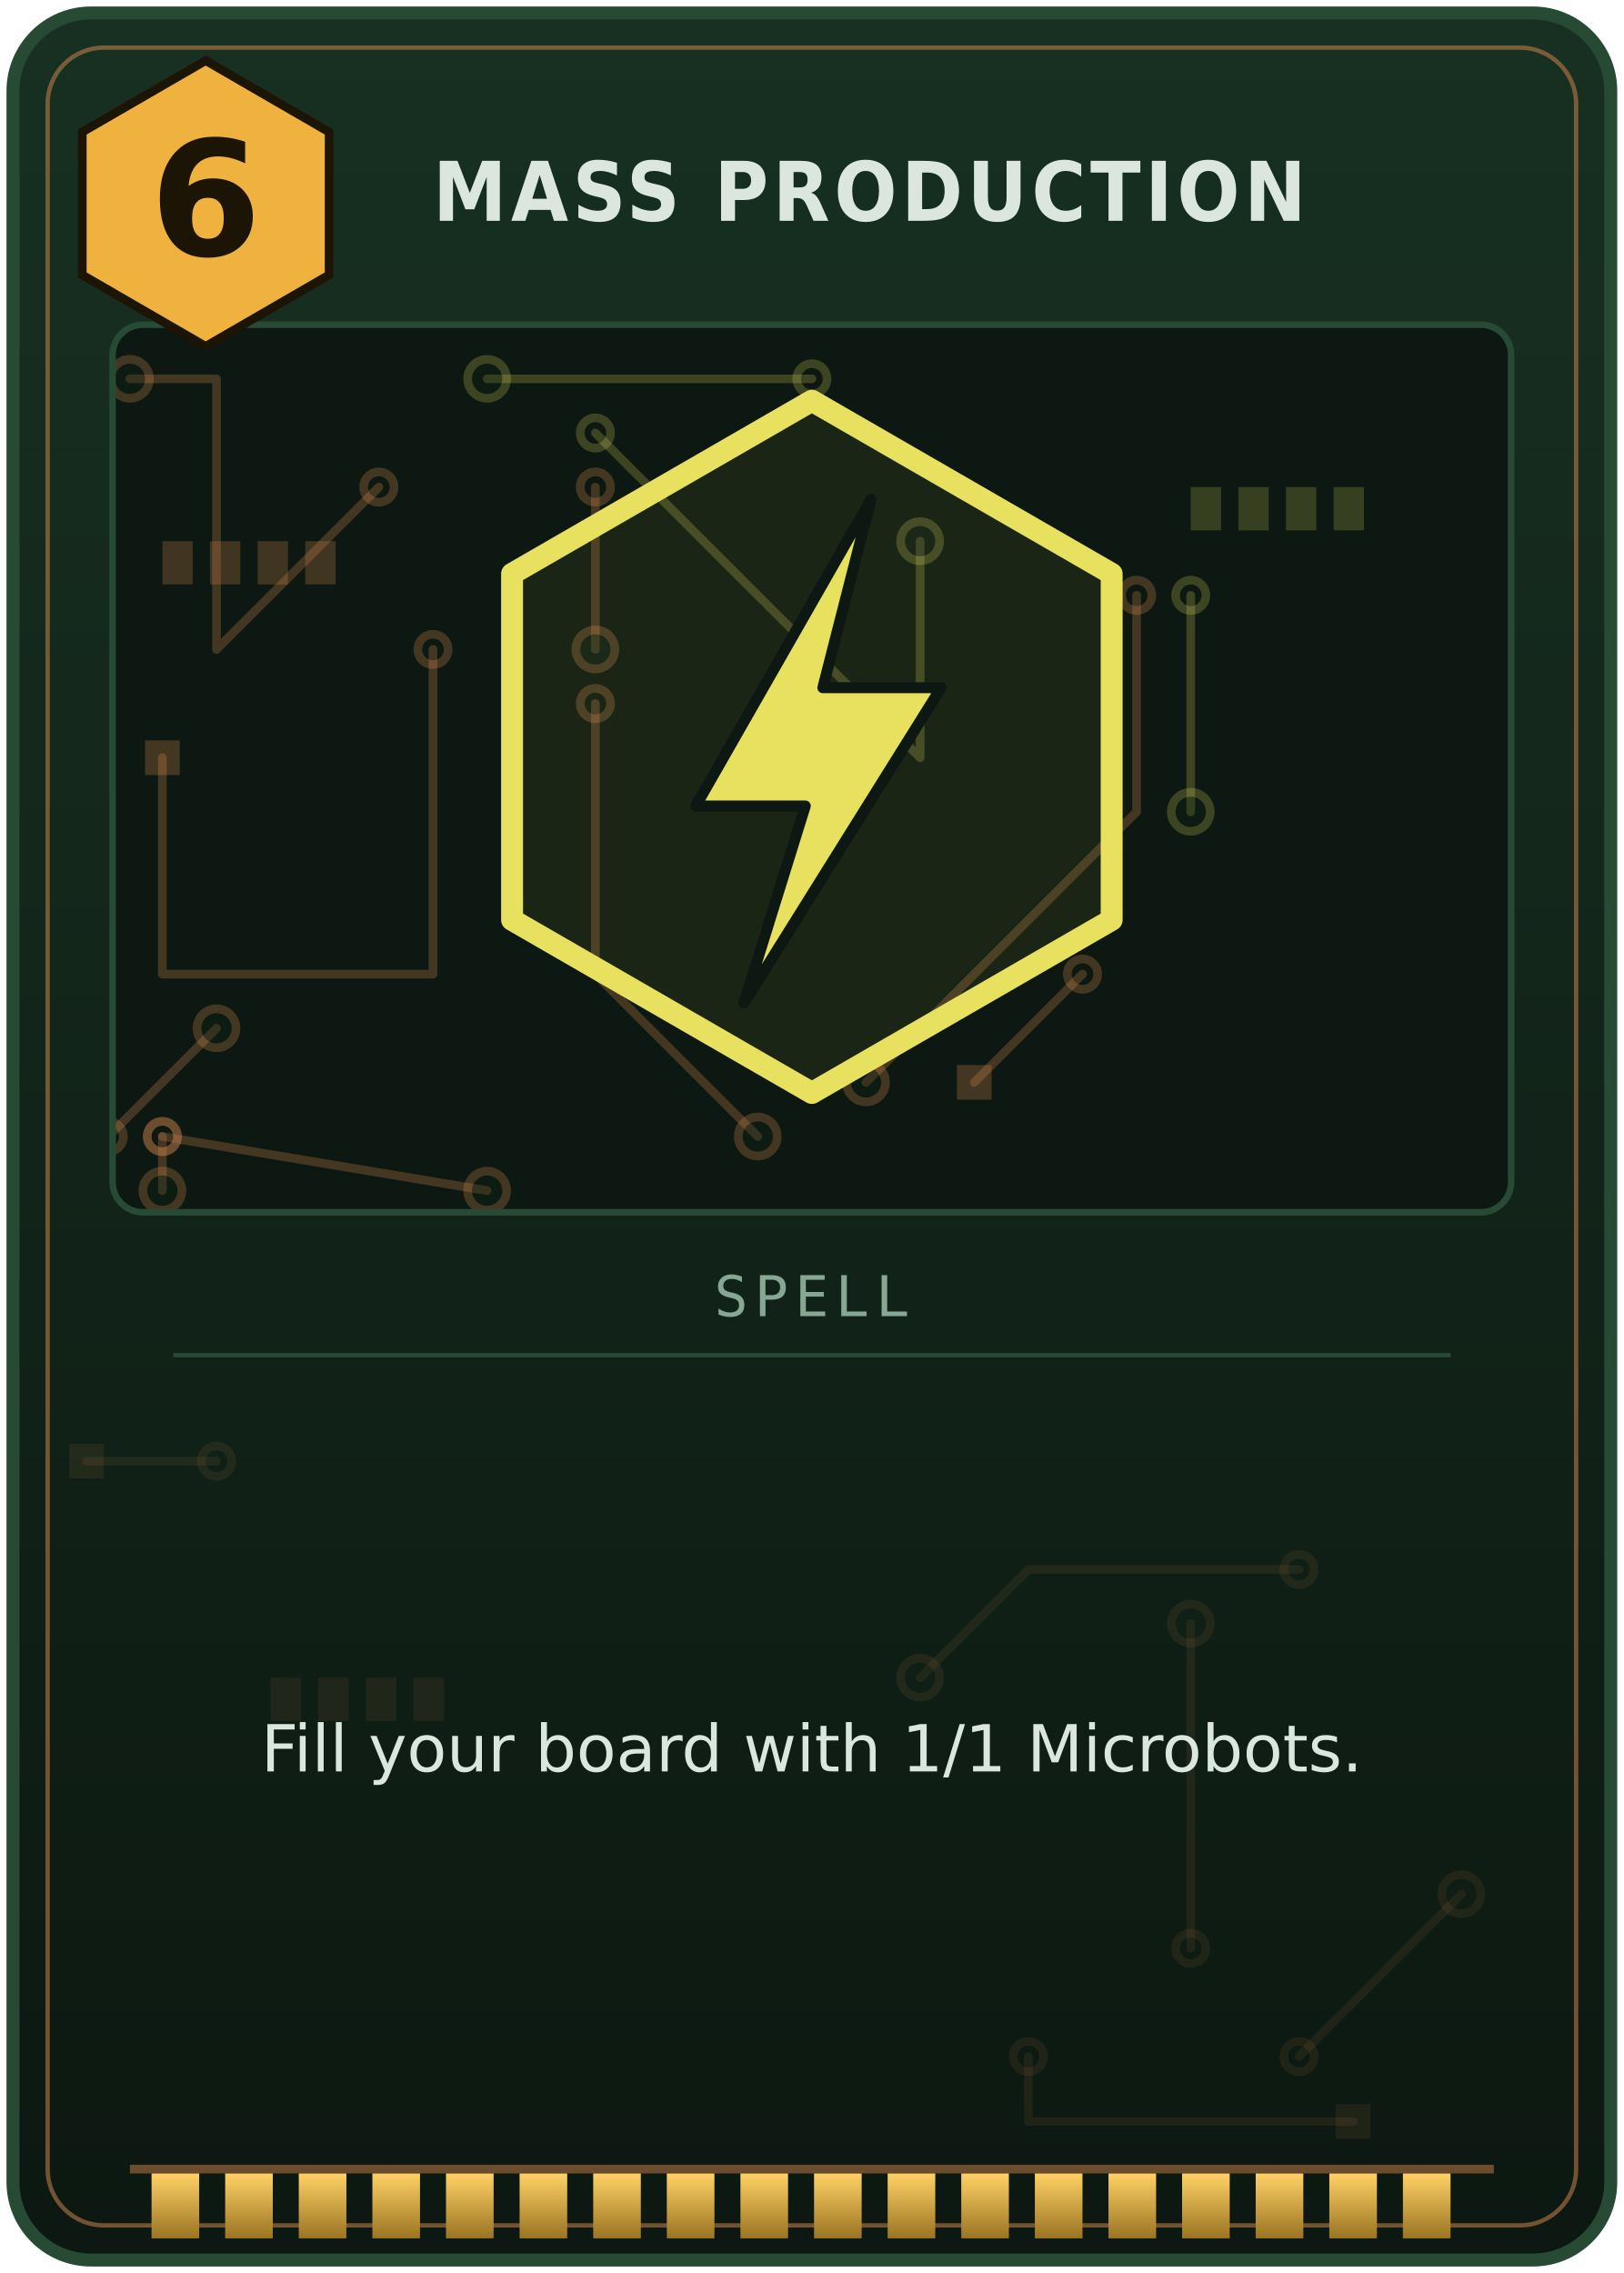
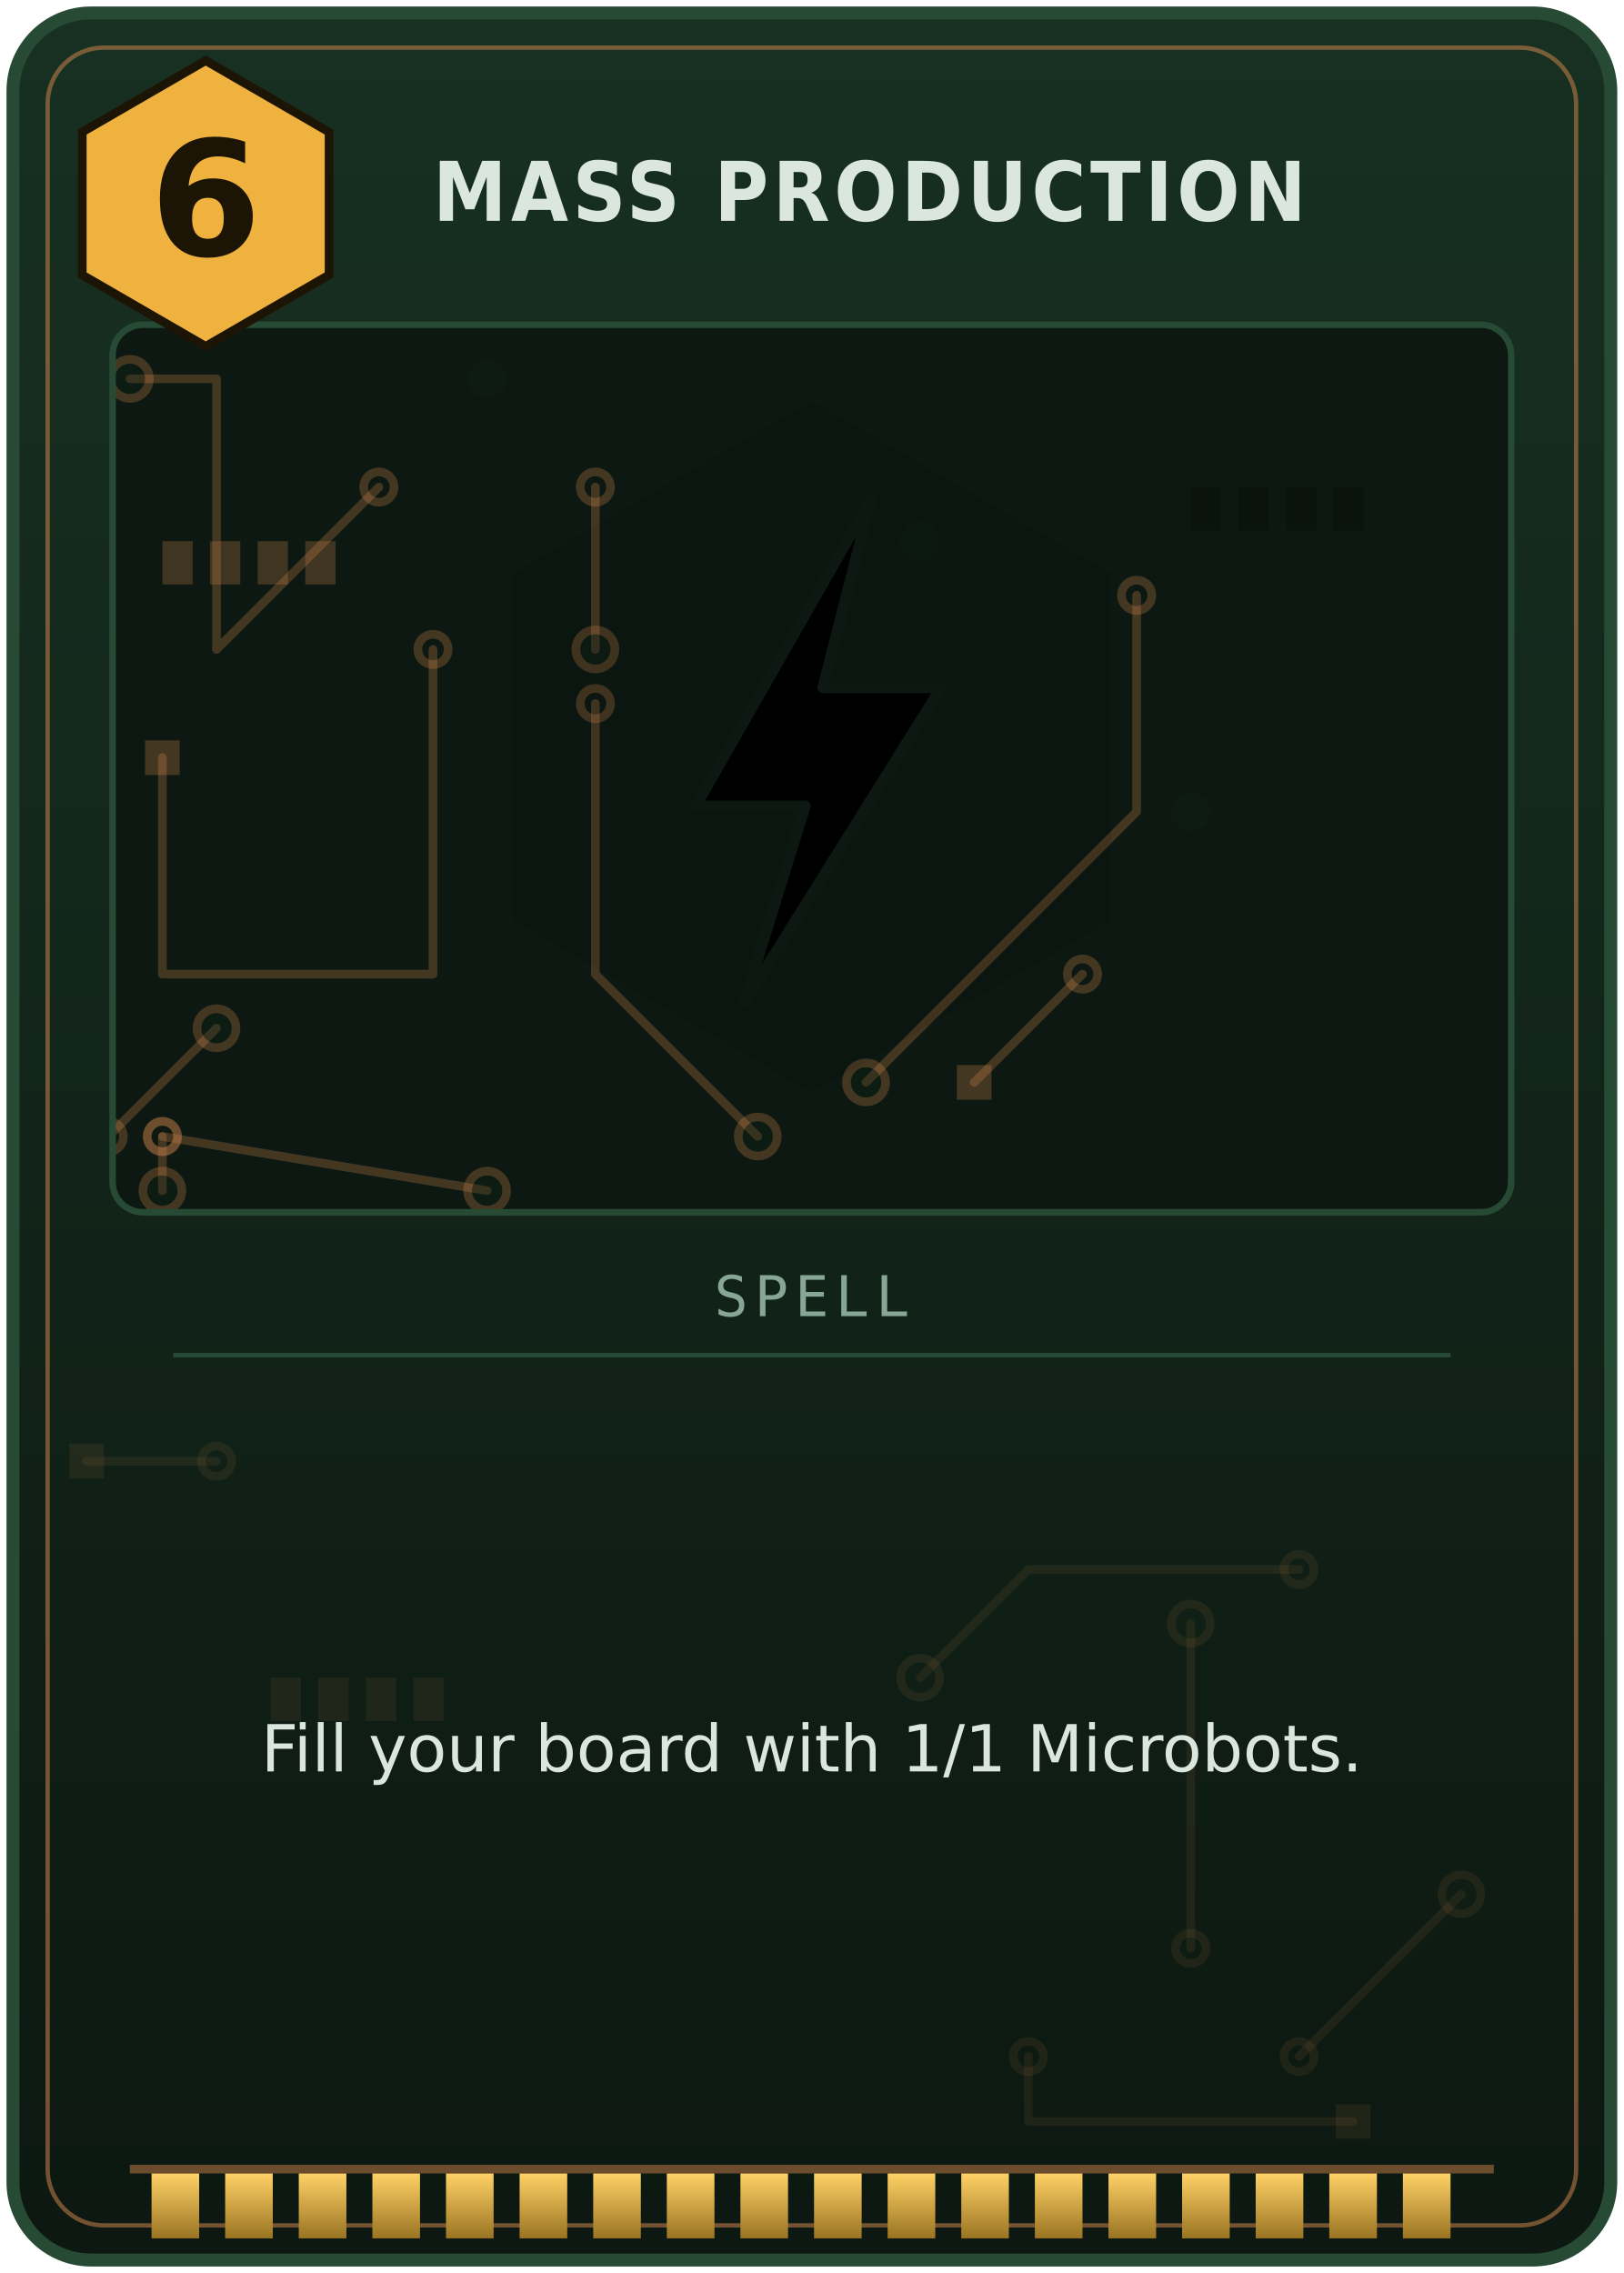
<svg xmlns="http://www.w3.org/2000/svg" width="750" height="1050" viewBox="0 0 750 1050">
  <defs>
    <linearGradient id="bggrad" x1="0" y1="0" x2="0" y2="1">
      <stop offset="0" stop-color="#173021" />
      <stop offset="0.5" stop-color="#122419" />
      <stop offset="1" stop-color="#0c1811" />
    </linearGradient>
    <linearGradient id="guldgrad" x1="0" y1="0" x2="0" y2="1">
      <stop offset="0" stop-color="#ffd166" />
      <stop offset="1" stop-color="#9a7422" />
    </linearGradient>
    <clipPath id="artclip">
      <rect x="52" y="150" width="646" height="410" rx="14" />
    </clipPath>
  </defs>
  <rect x="6" y="6" width="738" height="1038" rx="36" fill="url(#bggrad)" stroke="#274a35" stroke-width="6" />
  <rect x="22" y="22" width="706" height="1006" rx="26" fill="none" stroke="#c9814a" stroke-width="2" opacity="0.55" />
  <circle cx="600" cy="950" r="7" fill="none" stroke="#c9814a" stroke-width="4" opacity="0.1" />
  <path d="M 600 950 L 675 875" fill="none" stroke="#c9814a" stroke-width="4" stroke-linecap="round" stroke-linejoin="round" opacity="0.1" />
  <circle cx="675" cy="875" r="9" fill="#122419" stroke="#c9814a" stroke-width="4" opacity="0.1" />
  <circle cx="100" cy="675" r="7" fill="none" stroke="#c9814a" stroke-width="4" opacity="0.1" />
  <path d="M 100 675 L 40 675" fill="none" stroke="#c9814a" stroke-width="4" stroke-linecap="round" stroke-linejoin="round" opacity="0.1" />
  <rect x="32" y="667" width="16" height="16" fill="#c9814a" opacity="0.1" />
  <circle cx="550" cy="900" r="7" fill="none" stroke="#c9814a" stroke-width="4" opacity="0.1" />
  <path d="M 550 900 L 550 750" fill="none" stroke="#c9814a" stroke-width="4" stroke-linecap="round" stroke-linejoin="round" opacity="0.1" />
  <circle cx="550" cy="750" r="9" fill="#122419" stroke="#c9814a" stroke-width="4" opacity="0.1" />
  <circle cx="475" cy="950" r="7" fill="none" stroke="#c9814a" stroke-width="4" opacity="0.1" />
  <path d="M 475 950 L 475 980 L 625 980" fill="none" stroke="#c9814a" stroke-width="4" stroke-linecap="round" stroke-linejoin="round" opacity="0.1" />
  <rect x="617" y="972" width="16" height="16" fill="#c9814a" opacity="0.1" />
  <circle cx="600" cy="725" r="7" fill="none" stroke="#c9814a" stroke-width="4" opacity="0.1" />
  <path d="M 600 725 L 475 725 L 425 775" fill="none" stroke="#c9814a" stroke-width="4" stroke-linecap="round" stroke-linejoin="round" opacity="0.1" />
  <circle cx="425" cy="775" r="9" fill="#122419" stroke="#c9814a" stroke-width="4" opacity="0.1" />
  <rect x="125" y="775" width="14" height="20" fill="#c9814a" opacity="0.09" />
  <rect x="147" y="775" width="14" height="20" fill="#c9814a" opacity="0.09" />
  <rect x="169" y="775" width="14" height="20" fill="#c9814a" opacity="0.09" />
  <rect x="191" y="775" width="14" height="20" fill="#c9814a" opacity="0.09" />
  <g clip-path="url(#artclip)">
    <rect x="52" y="150" width="646" height="410" fill="#0c1811" />
    <circle cx="50" cy="525" r="7" fill="none" stroke="#c9814a" stroke-width="4" opacity="0.3" />
    <path d="M 50 525 L 100 475" fill="none" stroke="#c9814a" stroke-width="4" stroke-linecap="round" stroke-linejoin="round" opacity="0.3" />
    <circle cx="100" cy="475" r="9" fill="#122419" stroke="#c9814a" stroke-width="4" opacity="0.3" />
    <circle cx="275" cy="225" r="7" fill="none" stroke="#c9814a" stroke-width="4" opacity="0.3" />
    <path d="M 275 225 L 275 300" fill="none" stroke="#c9814a" stroke-width="4" stroke-linecap="round" stroke-linejoin="round" opacity="0.3" />
    <circle cx="275" cy="300" r="9" fill="#122419" stroke="#c9814a" stroke-width="4" opacity="0.3" />
    <circle cx="75" cy="525" r="7" fill="none" stroke="#c9814a" stroke-width="4" opacity="0.3" />
    <path d="M 75 525 L 225 550" fill="none" stroke="#c9814a" stroke-width="4" stroke-linecap="round" stroke-linejoin="round" opacity="0.3" />
    <circle cx="225" cy="550" r="9" fill="#122419" stroke="#c9814a" stroke-width="4" opacity="0.3" />
    <circle cx="275" cy="325" r="7" fill="none" stroke="#c9814a" stroke-width="4" opacity="0.3" />
    <path d="M 275 325 L 275 450 L 350 525" fill="none" stroke="#c9814a" stroke-width="4" stroke-linecap="round" stroke-linejoin="round" opacity="0.3" />
    <circle cx="350" cy="525" r="9" fill="#122419" stroke="#c9814a" stroke-width="4" opacity="0.3" />
    <circle cx="200" cy="300" r="7" fill="none" stroke="#c9814a" stroke-width="4" opacity="0.3" />
    <path d="M 200 300 L 200 450 L 75 450 L 75 350" fill="none" stroke="#c9814a" stroke-width="4" stroke-linecap="round" stroke-linejoin="round" opacity="0.3" />
    <rect x="67" y="342" width="16" height="16" fill="#c9814a" opacity="0.3" />
    <circle cx="75" cy="525" r="7" fill="none" stroke="#c9814a" stroke-width="4" opacity="0.3" />
    <path d="M 75 525 L 75 550" fill="none" stroke="#c9814a" stroke-width="4" stroke-linecap="round" stroke-linejoin="round" opacity="0.3" />
    <circle cx="75" cy="550" r="9" fill="#122419" stroke="#c9814a" stroke-width="4" opacity="0.3" />
    <circle cx="175" cy="225" r="7" fill="none" stroke="#c9814a" stroke-width="4" opacity="0.3" />
    <path d="M 175 225 L 100 300 L 100 175 L 60 175" fill="none" stroke="#c9814a" stroke-width="4" stroke-linecap="round" stroke-linejoin="round" opacity="0.3" />
    <circle cx="60" cy="175" r="9" fill="#122419" stroke="#c9814a" stroke-width="4" opacity="0.3" />
    <circle cx="525" cy="275" r="7" fill="none" stroke="#c9814a" stroke-width="4" opacity="0.3" />
    <path d="M 525 275 L 525 375 L 400 500" fill="none" stroke="#c9814a" stroke-width="4" stroke-linecap="round" stroke-linejoin="round" opacity="0.3" />
    <circle cx="400" cy="500" r="9" fill="#122419" stroke="#c9814a" stroke-width="4" opacity="0.3" />
    <circle cx="500" cy="450" r="7" fill="none" stroke="#c9814a" stroke-width="4" opacity="0.3" />
    <path d="M 500 450 L 450 500" fill="none" stroke="#c9814a" stroke-width="4" stroke-linecap="round" stroke-linejoin="round" opacity="0.3" />
    <rect x="442" y="492" width="16" height="16" fill="#c9814a" opacity="0.3" />
    <rect x="75" y="250" width="14" height="20" fill="#c9814a" opacity="0.27" />
    <rect x="97" y="250" width="14" height="20" fill="#c9814a" opacity="0.27" />
    <rect x="119" y="250" width="14" height="20" fill="#c9814a" opacity="0.27" />
    <rect x="141" y="250" width="14" height="20" fill="#c9814a" opacity="0.27" />
-     <circle cx="550" cy="275" r="7" fill="none" stroke="#e8e05f" stroke-width="4" opacity="0.22" />
-     <path d="M 550 275 L 550 375" fill="none" stroke="#e8e05f" stroke-width="4" stroke-linecap="round" stroke-linejoin="round" opacity="0.22" />
-     <circle cx="550" cy="375" r="9" fill="#122419" stroke="#e8e05f" stroke-width="4" opacity="0.22" />
-     <circle cx="275" cy="200" r="7" fill="none" stroke="#e8e05f" stroke-width="4" opacity="0.22" />
-     <path d="M 275 200 L 425 350 L 425 250" fill="none" stroke="#e8e05f" stroke-width="4" stroke-linecap="round" stroke-linejoin="round" opacity="0.22" />
-     <circle cx="425" cy="250" r="9" fill="#122419" stroke="#e8e05f" stroke-width="4" opacity="0.22" />
-     <circle cx="375" cy="175" r="7" fill="none" stroke="#e8e05f" stroke-width="4" opacity="0.22" />
-     <path d="M 375 175 L 225 175" fill="none" stroke="#e8e05f" stroke-width="4" stroke-linecap="round" stroke-linejoin="round" opacity="0.22" />
-     <circle cx="225" cy="175" r="9" fill="#122419" stroke="#e8e05f" stroke-width="4" opacity="0.22" />
-     <rect x="550" y="225" width="14" height="20" fill="#e8e05f" opacity="0.198" />
-     <rect x="572" y="225" width="14" height="20" fill="#e8e05f" opacity="0.198" />
-     <rect x="594" y="225" width="14" height="20" fill="#e8e05f" opacity="0.198" />
-     <rect x="616" y="225" width="14" height="20" fill="#e8e05f" opacity="0.198" />
+     <circle cx="550" cy="275" r="7" fill="none" stroke="undefined" stroke-width="4" opacity="0.22" />
+     <path d="M 550 275 L 550 375" fill="none" stroke="undefined" stroke-width="4" stroke-linecap="round" stroke-linejoin="round" opacity="0.22" />
+     <circle cx="550" cy="375" r="9" fill="#122419" stroke="undefined" stroke-width="4" opacity="0.22" />
+     <circle cx="275" cy="200" r="7" fill="none" stroke="undefined" stroke-width="4" opacity="0.22" />
+     <path d="M 275 200 L 425 350 L 425 250" fill="none" stroke="undefined" stroke-width="4" stroke-linecap="round" stroke-linejoin="round" opacity="0.22" />
+     <circle cx="425" cy="250" r="9" fill="#122419" stroke="undefined" stroke-width="4" opacity="0.22" />
+     <circle cx="375" cy="175" r="7" fill="none" stroke="undefined" stroke-width="4" opacity="0.22" />
+     <path d="M 375 175 L 225 175" fill="none" stroke="undefined" stroke-width="4" stroke-linecap="round" stroke-linejoin="round" opacity="0.22" />
+     <circle cx="225" cy="175" r="9" fill="#122419" stroke="undefined" stroke-width="4" opacity="0.22" />
+     <rect x="550" y="225" width="14" height="20" fill="undefined" opacity="0.198" />
+     <rect x="572" y="225" width="14" height="20" fill="undefined" opacity="0.198" />
+     <rect x="594" y="225" width="14" height="20" fill="undefined" opacity="0.198" />
+     <rect x="616" y="225" width="14" height="20" fill="undefined" opacity="0.198" />
    <g transform="translate(375 345) scale(1.012) translate(-375 -345)">
-       <polygon points="511.832,266 511.832,424 375,503 238.168,424 238.168,266 375,187" fill="none" stroke="#e8e05f" stroke-width="10" stroke-linejoin="round" />
-       <polygon points="511.832,266 511.832,424 375,503 238.168,424 238.168,266 375,187" fill="#e8e05f" opacity="0.07" />
-       <path d="M 402 232 L 322 372 L 372 372 L 344 462 L 434 318 L 380 318 Z" fill="#e8e05f" stroke="#0c1811" stroke-width="5" stroke-linejoin="round" />
+       <polygon points="511.832,266 511.832,424 375,503 238.168,424 238.168,266 375,187" fill="none" stroke="undefined" stroke-width="10" stroke-linejoin="round" />
+       <polygon points="511.832,266 511.832,424 375,503 238.168,424 238.168,266 375,187" fill="undefined" opacity="0.07" />
+       <path d="M 402 232 L 322 372 L 372 372 L 344 462 L 434 318 L 380 318 Z" fill="undefined" stroke="#0c1811" stroke-width="5" stroke-linejoin="round" />
    </g>
  </g>
  <rect x="52" y="150" width="646" height="410" rx="14" fill="none" stroke="#274a35" stroke-width="3" />
  <text x="200" y="102" font-family="DejaVu Sans Condensed" font-weight="bold" font-size="38" letter-spacing="2" fill="#dbe7de">MASS PRODUCTION</text>
  <polygon points="95,28 152,61 152,127 95,160 38,127 38,61" fill="#f0b23e" stroke="#1c1405" stroke-width="4" />
  <text x="95" y="118" text-anchor="middle" font-family="DejaVu Sans" font-weight="bold" font-size="74" fill="#1c1405">6</text>
  <text x="375" y="608" text-anchor="middle" font-family="DejaVu Sans Mono" font-size="26" letter-spacing="3" fill="#87a693">SPELL</text>
  <line x1="80" y1="626" x2="670" y2="626" stroke="#274a35" stroke-width="2" />
  <text x="375" y="818.3" text-anchor="middle" font-family="DejaVu Sans" font-size="30" fill="#dbe7de">Fill your board with 1/1 Microbots.</text>
  <rect x="70" y="1004" width="22" height="30" fill="url(#guldgrad)" />
  <rect x="104" y="1004" width="22" height="30" fill="url(#guldgrad)" />
  <rect x="138" y="1004" width="22" height="30" fill="url(#guldgrad)" />
  <rect x="172" y="1004" width="22" height="30" fill="url(#guldgrad)" />
  <rect x="206" y="1004" width="22" height="30" fill="url(#guldgrad)" />
  <rect x="240" y="1004" width="22" height="30" fill="url(#guldgrad)" />
  <rect x="274" y="1004" width="22" height="30" fill="url(#guldgrad)" />
  <rect x="308" y="1004" width="22" height="30" fill="url(#guldgrad)" />
  <rect x="342" y="1004" width="22" height="30" fill="url(#guldgrad)" />
  <rect x="376" y="1004" width="22" height="30" fill="url(#guldgrad)" />
  <rect x="410" y="1004" width="22" height="30" fill="url(#guldgrad)" />
  <rect x="444" y="1004" width="22" height="30" fill="url(#guldgrad)" />
  <rect x="478" y="1004" width="22" height="30" fill="url(#guldgrad)" />
  <rect x="512" y="1004" width="22" height="30" fill="url(#guldgrad)" />
  <rect x="546" y="1004" width="22" height="30" fill="url(#guldgrad)" />
  <rect x="580" y="1004" width="22" height="30" fill="url(#guldgrad)" />
  <rect x="614" y="1004" width="22" height="30" fill="url(#guldgrad)" />
  <rect x="648" y="1004" width="22" height="30" fill="url(#guldgrad)" />
  <rect x="60" y="1000" width="630" height="4" fill="#c9814a" opacity="0.5" />
</svg>
